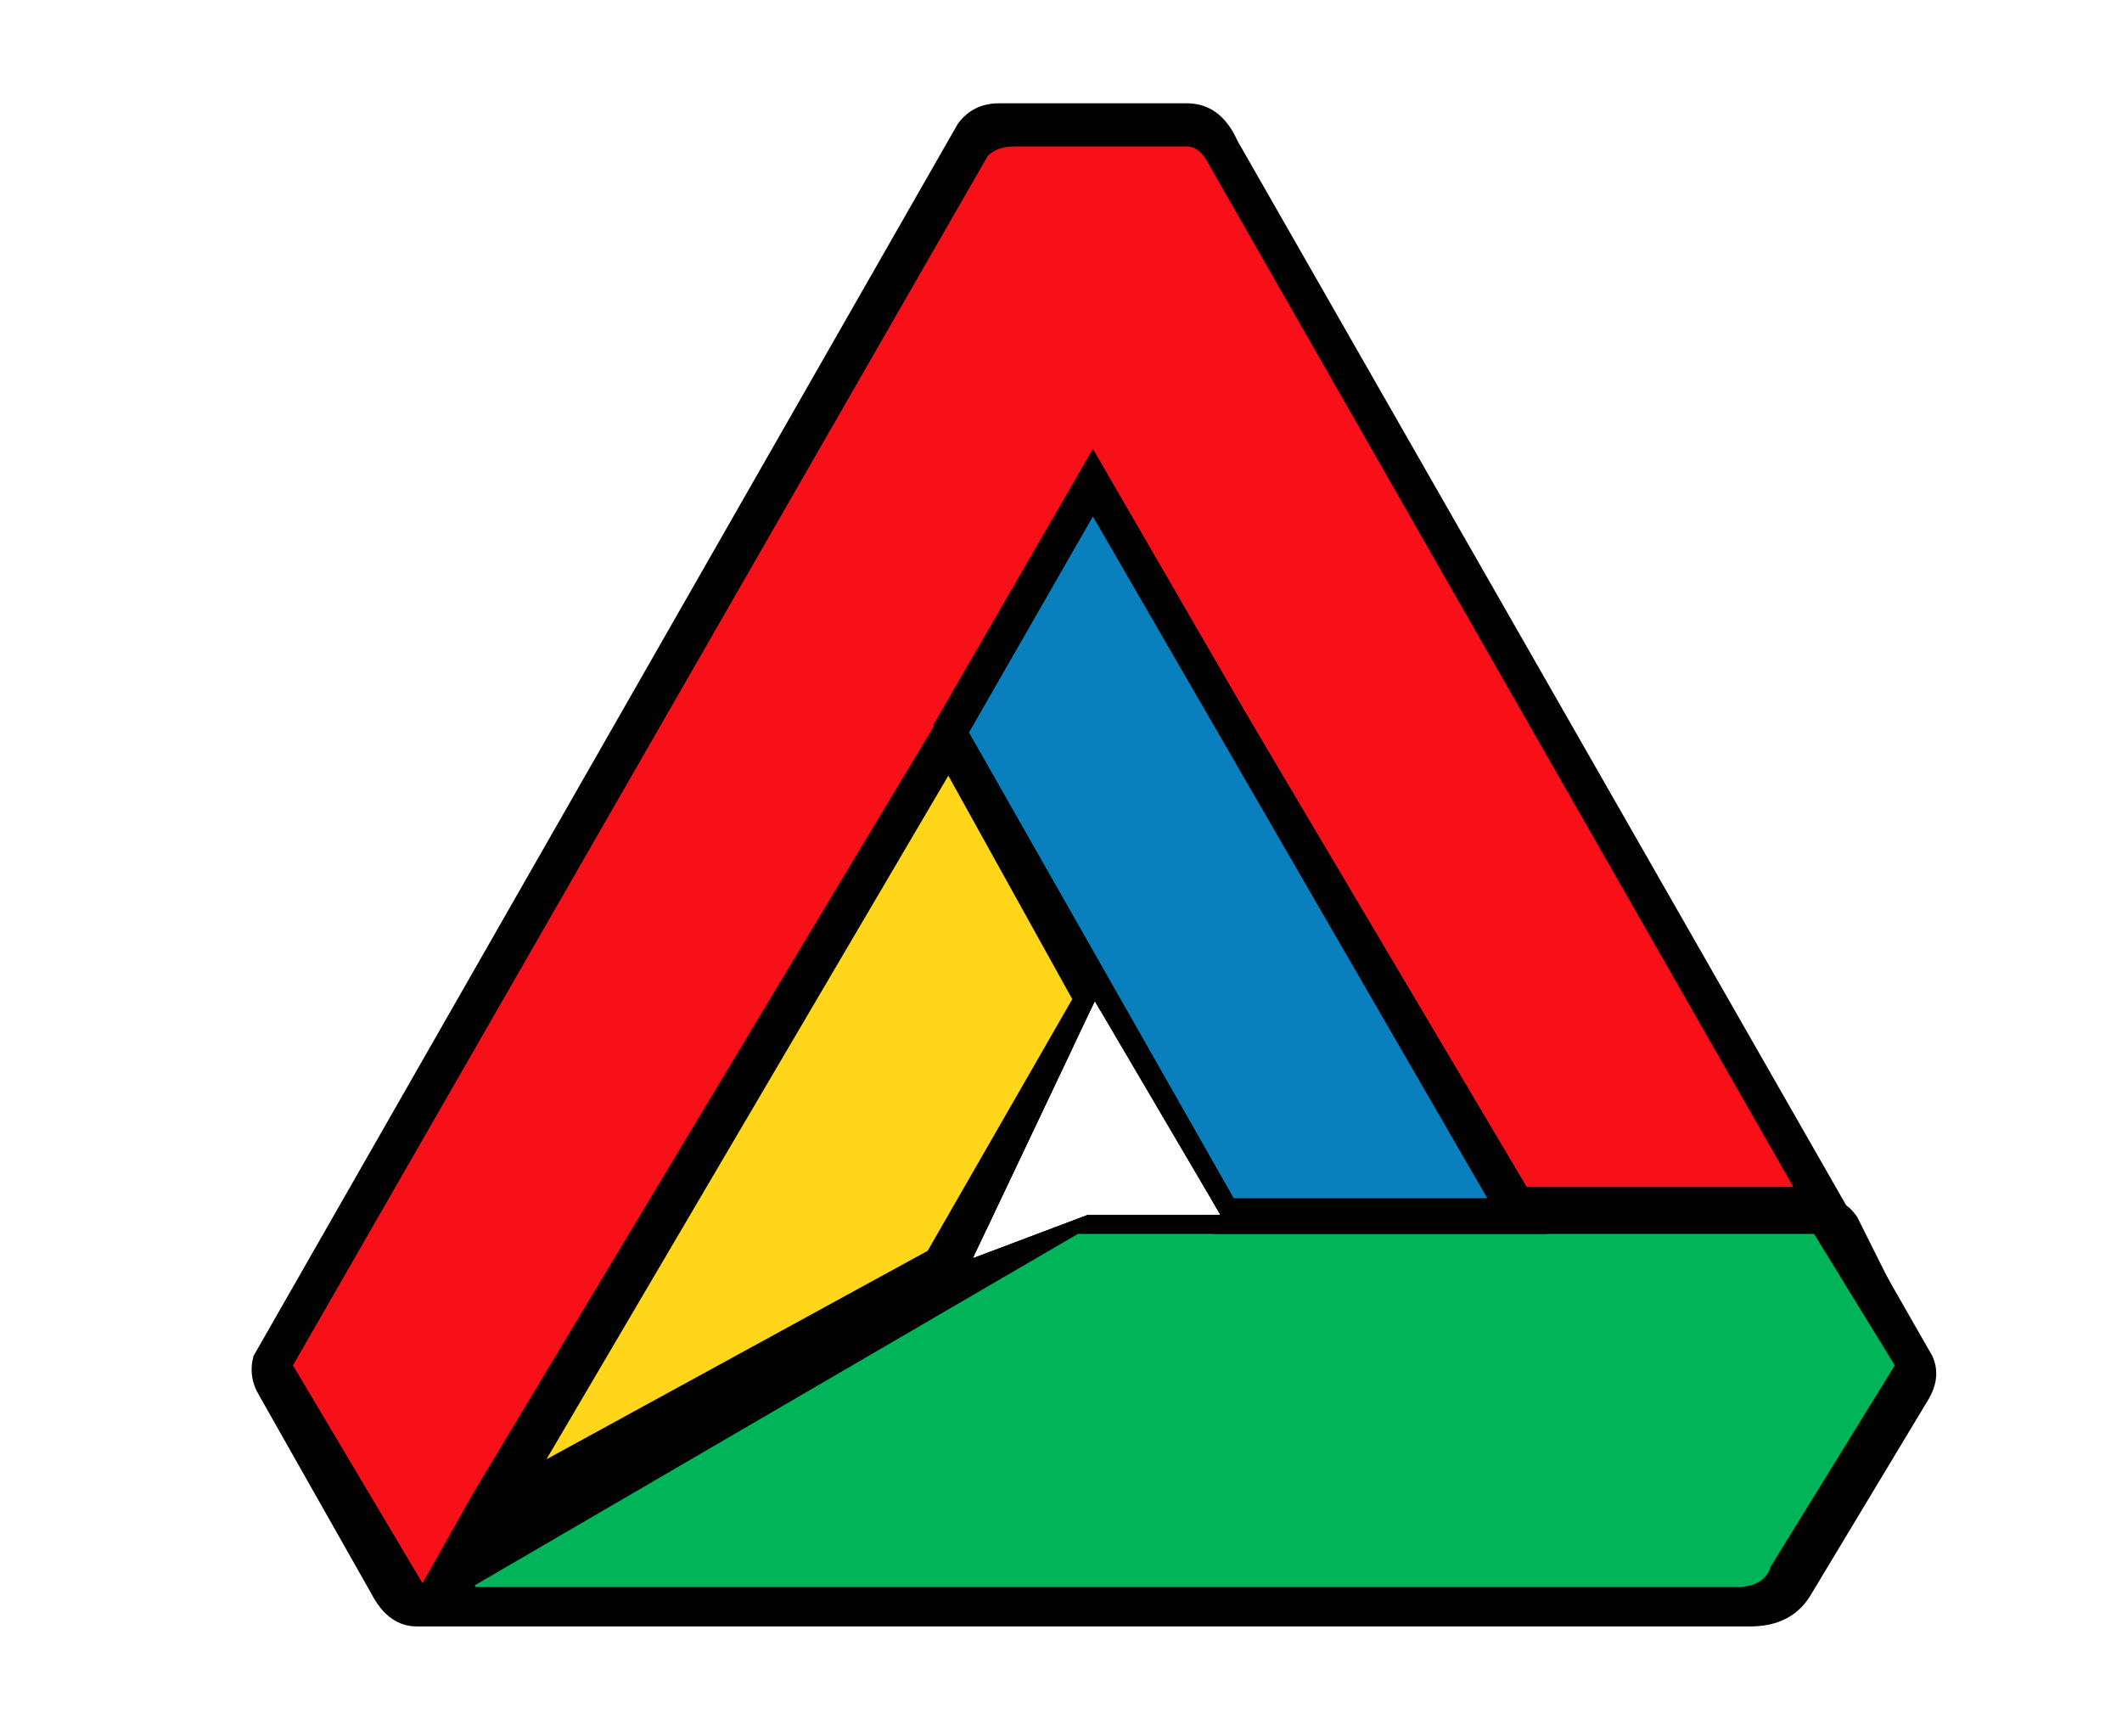
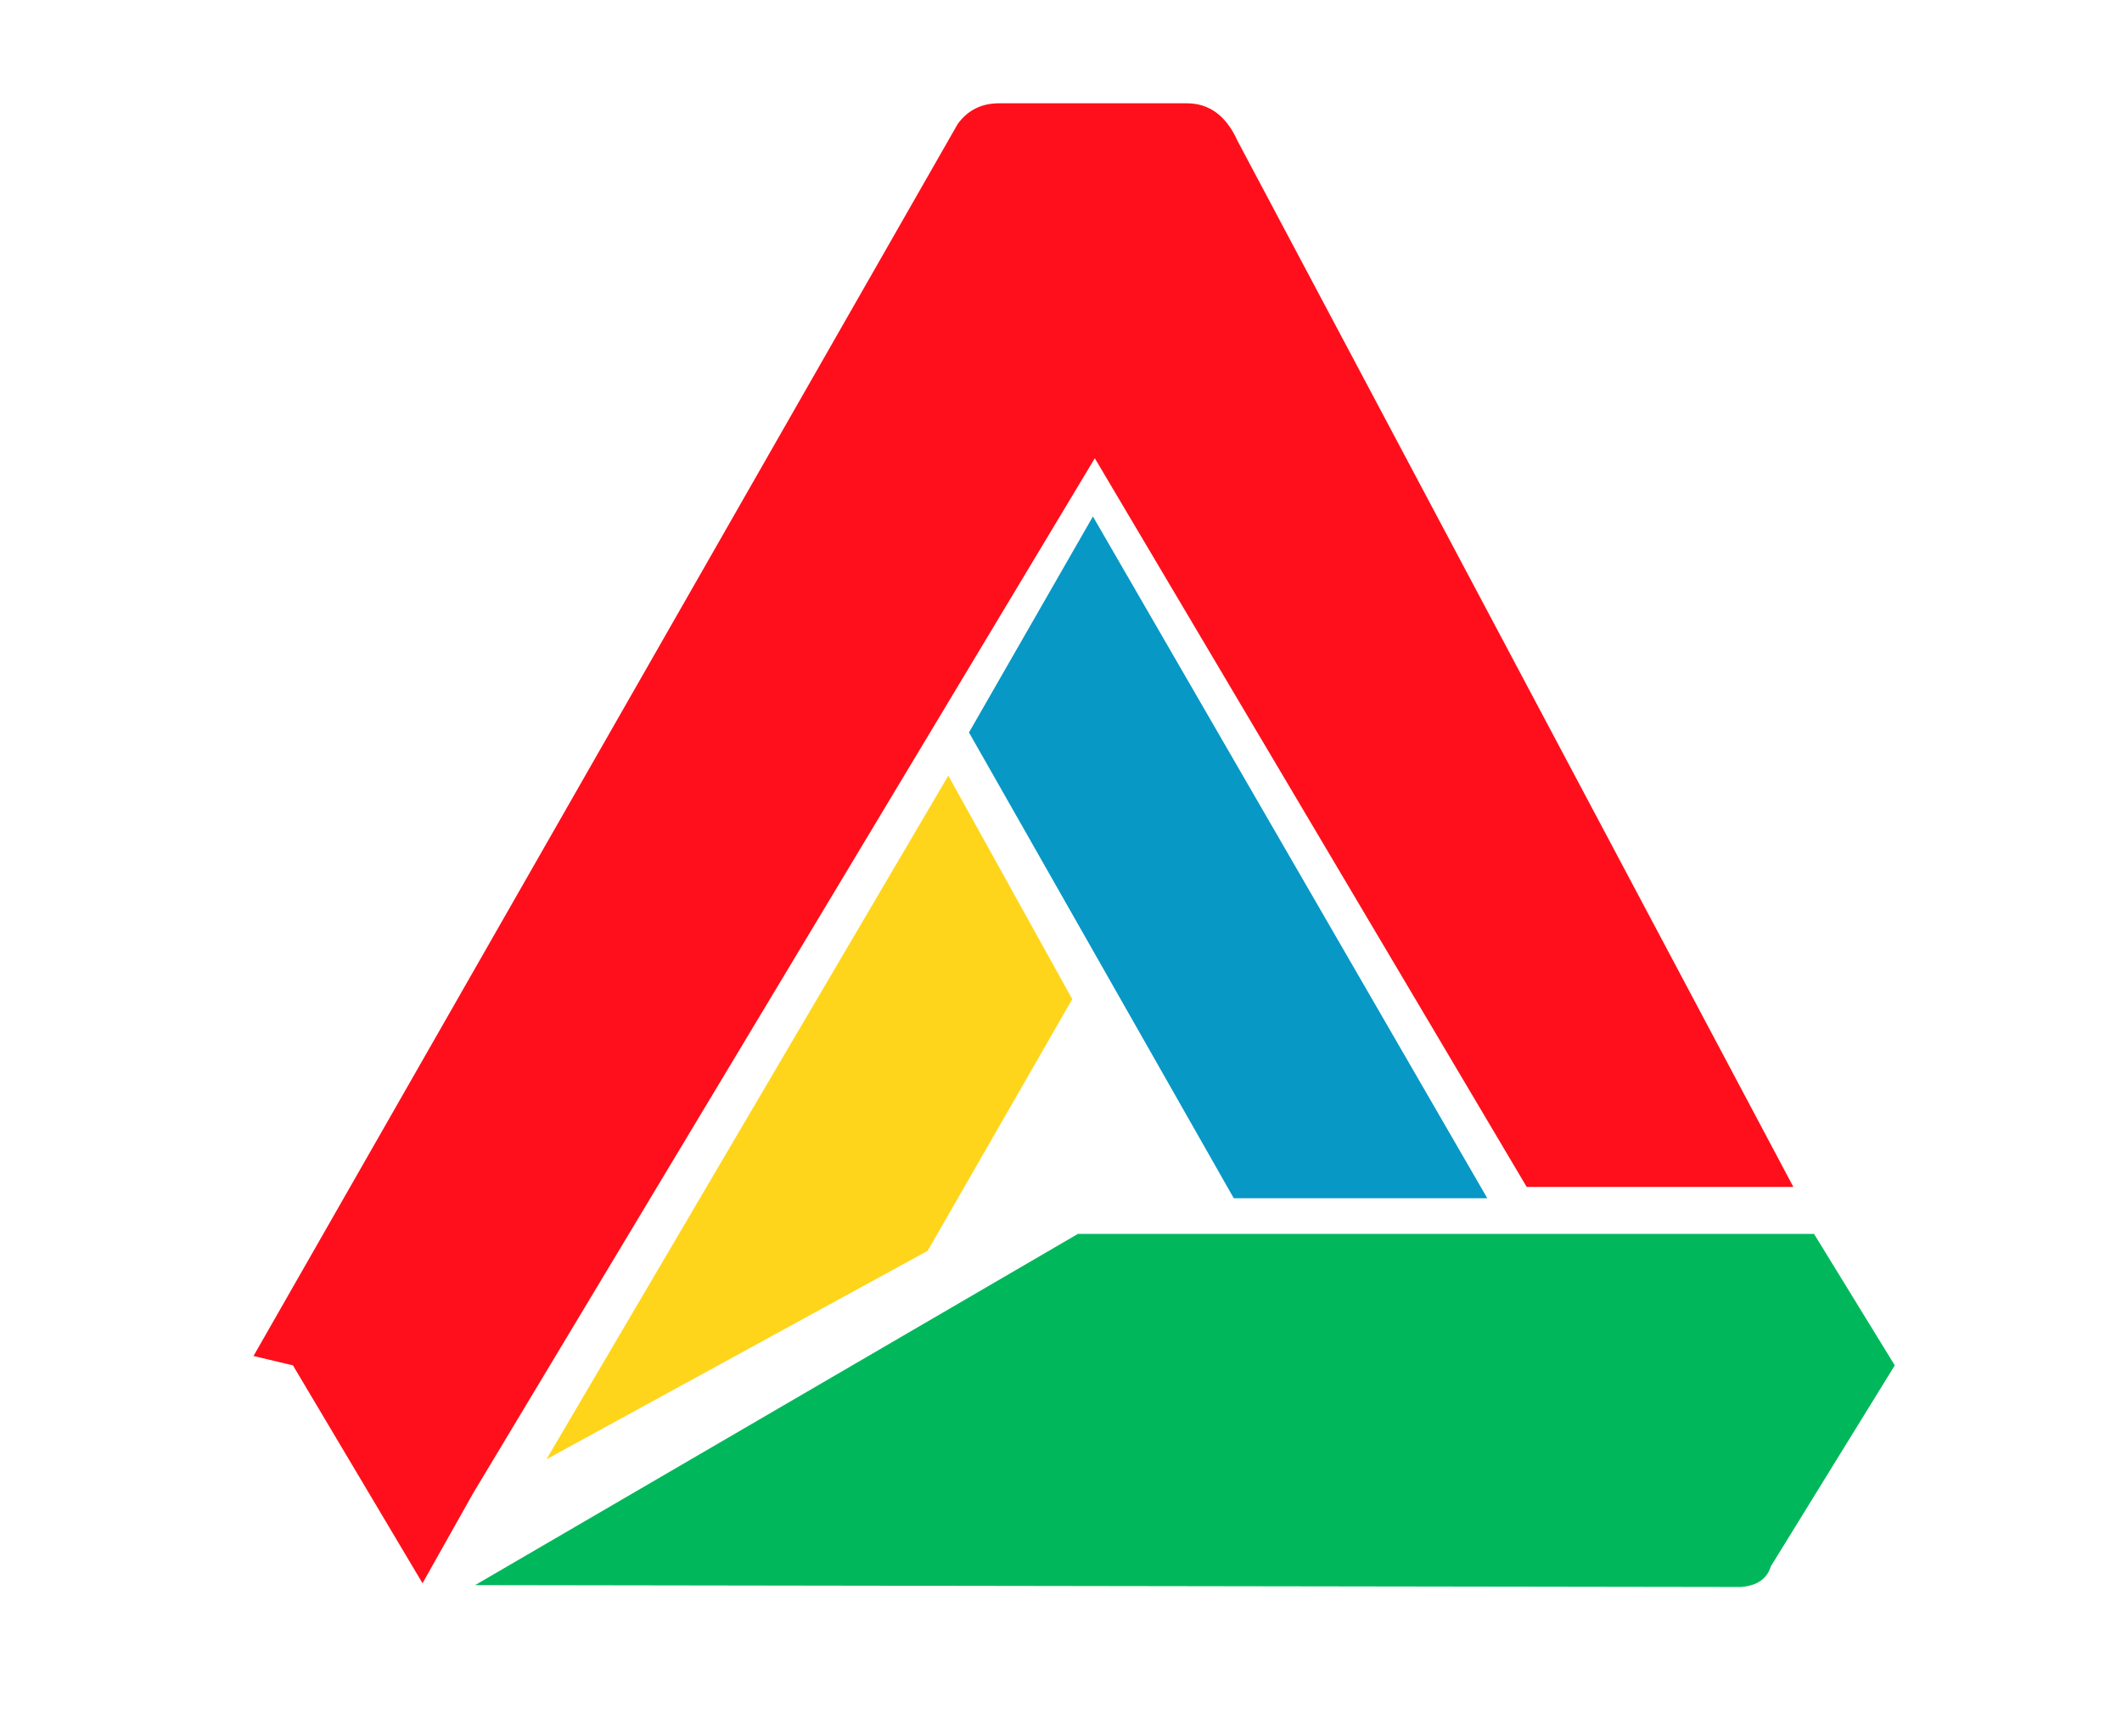
<svg xmlns="http://www.w3.org/2000/svg" viewBox="0 0 1130 924" width="1130" height="924" role="img" aria-labelledby="title desc">
-   <defs>
-     <clipPath id="transparent-hole" clip-rule="evenodd">
-       <path d="M0 0 H1130 V924 H0 Z M518 670 L583 533 L650 647 L579 647 Z" />
-     </clipPath>
-   </defs>
-   <g clip-path="url(#transparent-hole)">
-     <path d="M135 722 L510 66 Q518 55 532 55 L632 55 Q650 55 659 75 L1029 722 Q1034 733 1027 745 L965 848 Q955 866 932 866 L222 866 Q207 866 198 849 L138 743 Q132 733 135 722 Z" fill="#020202" />
-     <path d="M225 843 L156 727 L526 83 Q531 78 540 78 L632 78 Q639 78 644 88 L955 632 L813 632 L583 244 L252 795 Z" fill="#f81018" />
-     <path d="M246 845 L566 638 L973 638 Q983 639 989 648 L1023 716 Q1032 729 1023 743 L963 840 Q954 856 934 856 L222 856 Q239 847 246 845 Z" fill="#020202" />
-     <path d="M253 844 L574 657 L966 657 L1009 727 L943 834 Q940 844 927 845 L253 845 Z" fill="#00b559" />
-     <path d="M251 808 L504 383 L590 531 L503 697 Z" fill="#020202" />
-     <path d="M291 777 L505 413 L571 532 L494 666 Z" fill="#ffd619" />
-     <path d="M497 386 L582 239 L824 657 L646 657 Z" fill="#020202" />
-     <path d="M516 390 L582 275 L792 638 L657 638 Z" fill="#0a7fbe" />
-     <path d="M503 682 L583 536 L654 656 L575 656 Z" fill="#020202" />
-   </g>
+   <path d="M135 722 L510 66 Q518 55 532 55 L632 55 Q650 55 659 75 L955 632 L813 632 L583 244 L252 795 L225 843 L156 727 Z" fill="#ff0f1b" />
+   <path d="M253 844 L574 657 L966 657 L1009 727 L943 834 Q940 844 927 845 Z" fill="#00b85b" />
+   <path d="M291 777 L505 413 L571 532 L494 666 Z" fill="#ffd51b" />
+   <path d="M516 390 L582 275 L792 638 L657 638 Z" fill="#0798c6" />
</svg>
